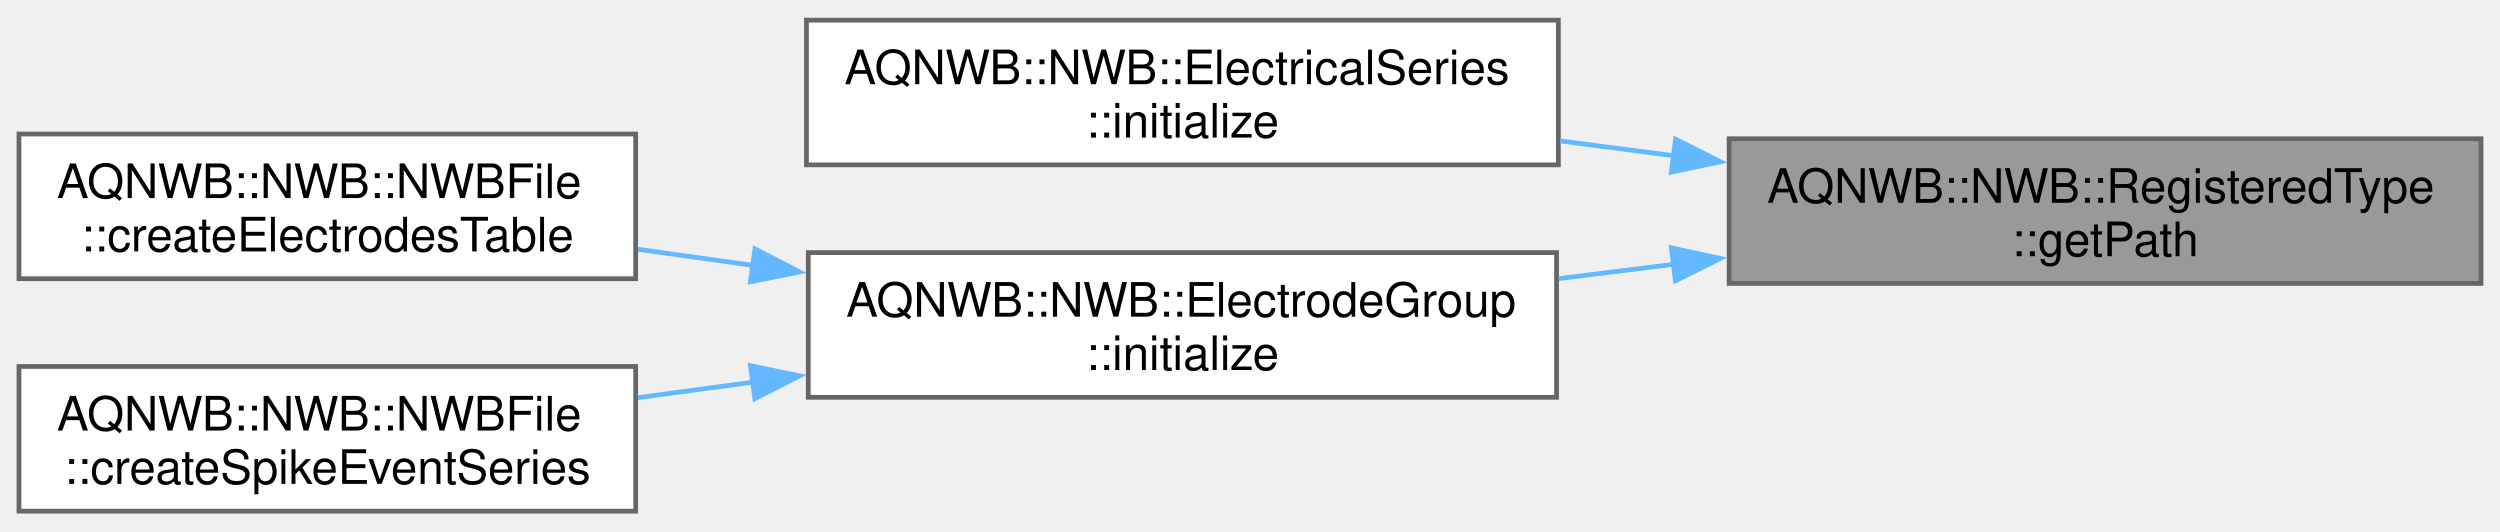
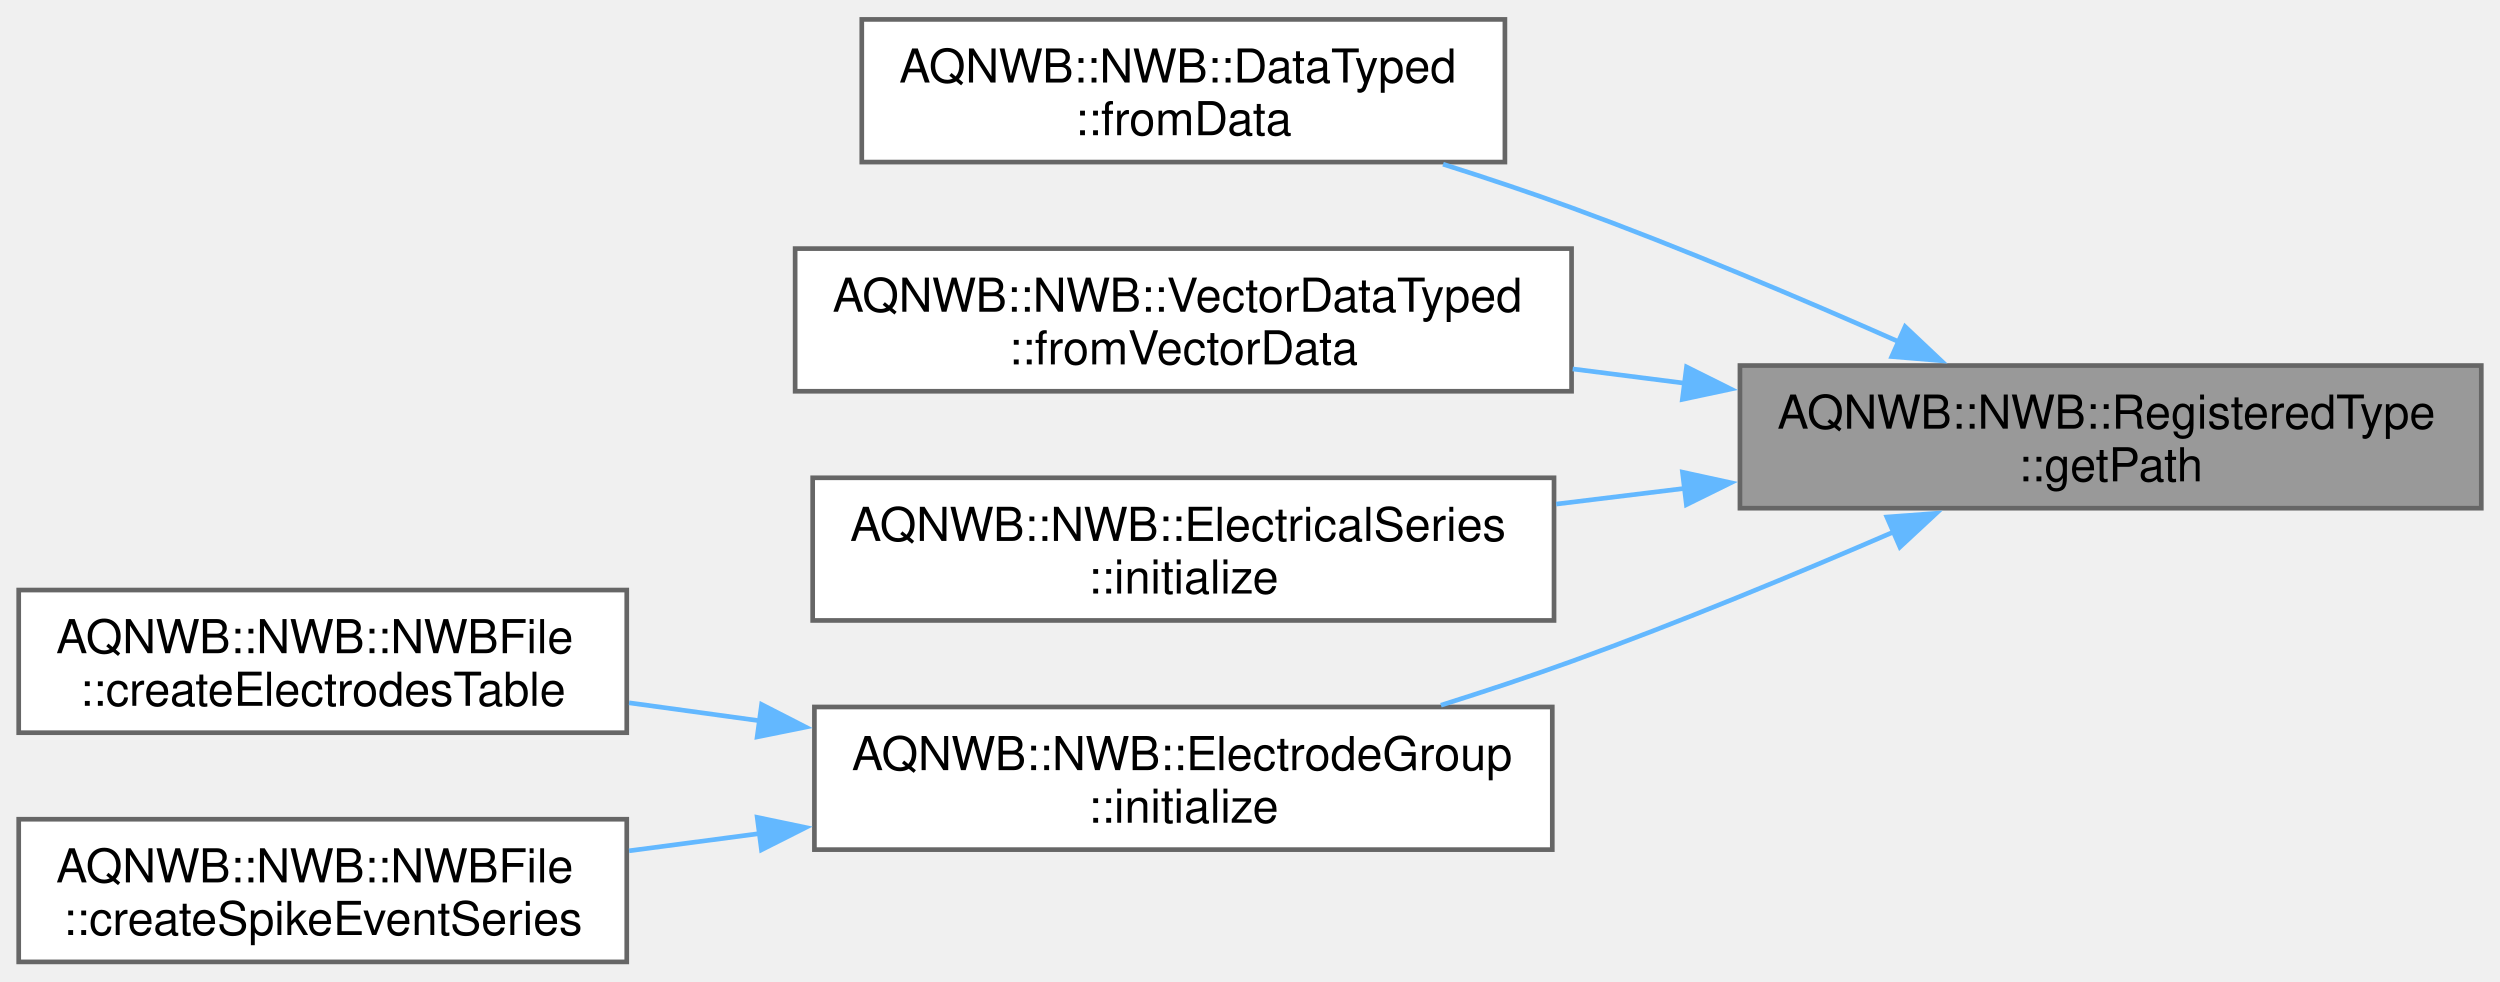
- <svg xmlns="http://www.w3.org/2000/svg" xmlns:xlink="http://www.w3.org/1999/xlink" width="527pt" height="112pt" viewBox="0.00 0.00 527.00 111.50">
-   <g id="graph0" class="graph" transform="scale(1 1) rotate(0) translate(4 107.5)">
+ <svg xmlns="http://www.w3.org/2000/svg" xmlns:xlink="http://www.w3.org/1999/xlink" width="535pt" height="210pt" viewBox="0.00 0.00 534.50 209.50">
+   <g id="graph0" class="graph" transform="scale(1 1) rotate(0) translate(4 205.5)">
    <g id="Node000001" class="node">
      <g id="a_Node000001">
        <a xlink:title="Gets the path of the registered type.">
-           <polygon fill="#999999" stroke="#666666" points="519,-78.5 360.5,-78.5 360.5,-48 519,-48 519,-78.5" />
-           <text text-anchor="start" x="368.5" y="-65" font-family="Helvetica,sans-Serif" font-size="10.00">AQNWB::NWB::RegisteredType</text>
-           <text text-anchor="middle" x="439.75" y="-53.75" font-family="Helvetica,sans-Serif" font-size="10.00">::getPath</text>
+           <polygon fill="#999999" stroke="#666666" points="526.5,-127.5 368,-127.5 368,-97 526.5,-97 526.5,-127.5" />
+           <text text-anchor="start" x="376" y="-114" font-family="Helvetica,sans-Serif" font-size="10.00">AQNWB::NWB::RegisteredType</text>
+           <text text-anchor="middle" x="447.25" y="-102.75" font-family="Helvetica,sans-Serif" font-size="10.00">::getPath</text>
        </a>
      </g>
    </g>
    <g id="Node000002" class="node">
      <g id="a_Node000002">
-         <a xlink:href="class_a_q_n_w_b_1_1_n_w_b_1_1_electrical_series.html#a68535ea0fcb4a74c63eb04217ef91f66" target="_top" xlink:title="Initializes the Electrical Series.">
-           <polygon fill="white" stroke="#666666" points="324.5,-103.5 166,-103.5 166,-73 324.5,-73 324.5,-103.5" />
-           <text text-anchor="start" x="174" y="-90" font-family="Helvetica,sans-Serif" font-size="10.00">AQNWB::NWB::ElectricalSeries</text>
-           <text text-anchor="middle" x="245.25" y="-78.75" font-family="Helvetica,sans-Serif" font-size="10.00">::initialize</text>
+         <a xlink:href="class_a_q_n_w_b_1_1_n_w_b_1_1_data_typed.html#a247e987f2485aa3dc1d3d0c482cf4160" target="_top" xlink:title="Create a DataTyped object from a Data object.">
+           <polygon fill="white" stroke="#666666" points="317.75,-201.5 180.25,-201.5 180.25,-171 317.75,-171 317.75,-201.5" />
+           <text text-anchor="start" x="188.25" y="-188" font-family="Helvetica,sans-Serif" font-size="10.00">AQNWB::NWB::DataTyped</text>
+           <text text-anchor="middle" x="249" y="-176.75" font-family="Helvetica,sans-Serif" font-size="10.00">::fromData</text>
        </a>
      </g>
    </g>
    <g id="edge1_Node000001_Node000002" class="edge">
      <g id="a_edge1_Node000001_Node000002">
        <a xlink:title=" ">
-           <path fill="none" stroke="#63b8ff" d="M348.9,-74.92C340.88,-75.96 332.8,-77.01 324.89,-78.04" />
-           <polygon fill="#63b8ff" stroke="#63b8ff" points="349.21,-78.41 358.67,-73.65 348.31,-71.47 349.21,-78.41" />
+           <path fill="none" stroke="#63b8ff" d="M402.17,-132.49C381.14,-141.8 355.5,-152.66 332,-161.25 323.19,-164.47 313.76,-167.62 304.53,-170.54" />
+           <polygon fill="#63b8ff" stroke="#63b8ff" points="403.31,-135.81 411.01,-128.54 400.46,-129.42 403.31,-135.81" />
        </a>
      </g>
    </g>
    <g id="Node000003" class="node">
      <g id="a_Node000003">
-         <a xlink:href="class_a_q_n_w_b_1_1_n_w_b_1_1_electrode_group.html#ae1040ee51efcdfb2b4ba7ba046dd0a51" target="_top" xlink:title="Initializes the ElectrodeGroup object.">
-           <polygon fill="white" stroke="#666666" points="324.12,-54.5 166.38,-54.5 166.38,-24 324.12,-24 324.12,-54.5" />
-           <text text-anchor="start" x="174.38" y="-41" font-family="Helvetica,sans-Serif" font-size="10.00">AQNWB::NWB::ElectrodeGroup</text>
-           <text text-anchor="middle" x="245.25" y="-29.75" font-family="Helvetica,sans-Serif" font-size="10.00">::initialize</text>
+         <a xlink:href="class_a_q_n_w_b_1_1_n_w_b_1_1_vector_data_typed.html#a261537d26d0c1b0667780738d010906c" target="_top" xlink:title="Create a VectorDataTyped object from a Data object.">
+           <polygon fill="white" stroke="#666666" points="332,-152.5 166,-152.5 166,-122 332,-122 332,-152.5" />
+           <text text-anchor="start" x="174" y="-139" font-family="Helvetica,sans-Serif" font-size="10.00">AQNWB::NWB::VectorDataTyped</text>
+           <text text-anchor="middle" x="249" y="-127.75" font-family="Helvetica,sans-Serif" font-size="10.00">::fromVectorData</text>
        </a>
      </g>
    </g>
    <g id="edge2_Node000001_Node000003" class="edge">
      <g id="a_edge2_Node000001_Node000003">
        <a xlink:title=" ">
-           <path fill="none" stroke="#63b8ff" d="M348.8,-52.04C340.71,-51.03 332.55,-50.01 324.57,-49.02" />
-           <polygon fill="#63b8ff" stroke="#63b8ff" points="348.32,-55.5 358.67,-53.27 349.18,-48.56 348.32,-55.5" />
+           <path fill="none" stroke="#63b8ff" d="M356.29,-123.71C348.28,-124.73 340.19,-125.76 332.24,-126.77" />
+           <polygon fill="#63b8ff" stroke="#63b8ff" points="356.58,-127.2 366.06,-122.47 355.69,-120.26 356.58,-127.2" />
        </a>
      </g>
    </g>
    <g id="Node000004" class="node">
      <g id="a_Node000004">
+         <a xlink:href="class_a_q_n_w_b_1_1_n_w_b_1_1_electrical_series.html#a68535ea0fcb4a74c63eb04217ef91f66" target="_top" xlink:title="Initializes the Electrical Series.">
+           <polygon fill="white" stroke="#666666" points="328.25,-103.5 169.75,-103.5 169.75,-73 328.25,-73 328.25,-103.5" />
+           <text text-anchor="start" x="177.75" y="-90" font-family="Helvetica,sans-Serif" font-size="10.00">AQNWB::NWB::ElectricalSeries</text>
+           <text text-anchor="middle" x="249" y="-78.75" font-family="Helvetica,sans-Serif" font-size="10.00">::initialize</text>
+         </a>
+       </g>
+     </g>
+     <g id="edge3_Node000001_Node000004" class="edge">
+       <g id="a_edge3_Node000001_Node000004">
+         <a xlink:title=" ">
+           <path fill="none" stroke="#63b8ff" d="M356.37,-101.26C347.14,-100.13 337.81,-98.99 328.71,-97.88" />
+           <polygon fill="#63b8ff" stroke="#63b8ff" points="355.71,-104.7 366.06,-102.44 356.55,-97.75 355.71,-104.7" />
+         </a>
+       </g>
+     </g>
+     <g id="Node000005" class="node">
+       <g id="a_Node000005">
+         <a xlink:href="class_a_q_n_w_b_1_1_n_w_b_1_1_electrode_group.html#ae1040ee51efcdfb2b4ba7ba046dd0a51" target="_top" xlink:title="Initializes the ElectrodeGroup object.">
+           <polygon fill="white" stroke="#666666" points="327.88,-54.5 170.12,-54.5 170.12,-24 327.88,-24 327.88,-54.5" />
+           <text text-anchor="start" x="178.12" y="-41" font-family="Helvetica,sans-Serif" font-size="10.00">AQNWB::NWB::ElectrodeGroup</text>
+           <text text-anchor="middle" x="249" y="-29.75" font-family="Helvetica,sans-Serif" font-size="10.00">::initialize</text>
+         </a>
+       </g>
+     </g>
+     <g id="edge4_Node000001_Node000005" class="edge">
+       <g id="a_edge4_Node000001_Node000005">
+         <a xlink:title=" ">
+           <path fill="none" stroke="#63b8ff" d="M400.91,-91.95C380.11,-82.96 355,-72.56 332,-64.25 323.04,-61.01 313.44,-57.83 304.07,-54.88" />
+           <polygon fill="#63b8ff" stroke="#63b8ff" points="399.41,-95.11 409.97,-95.9 402.2,-88.69 399.41,-95.11" />
+         </a>
+       </g>
+     </g>
+     <g id="Node000006" class="node">
+       <g id="a_Node000006">
        <a xlink:href="class_a_q_n_w_b_1_1_n_w_b_1_1_n_w_b_file.html#a749bc45b2c60adf71b4d16ad247dc04d" target="_top" xlink:title="Create ElectrodesTable. Note, this function will fail if the file is in a mode where new objects cann...">
          <polygon fill="white" stroke="#666666" points="130,-79.5 0,-79.5 0,-49 130,-49 130,-79.5" />
          <text text-anchor="start" x="8" y="-66" font-family="Helvetica,sans-Serif" font-size="10.00">AQNWB::NWB::NWBFile</text>
          <text text-anchor="middle" x="65" y="-54.75" font-family="Helvetica,sans-Serif" font-size="10.00">::createElectrodesTable</text>
        </a>
      </g>
    </g>
-     <g id="edge3_Node000003_Node000004" class="edge">
-       <g id="a_edge3_Node000003_Node000004">
+     <g id="edge5_Node000005_Node000006" class="edge">
+       <g id="a_edge5_Node000005_Node000006">
        <a xlink:title=" ">
-           <path fill="none" stroke="#63b8ff" d="M154.88,-51.78C146.66,-52.94 138.44,-54.09 130.5,-55.2" />
-           <polygon fill="#63b8ff" stroke="#63b8ff" points="155.15,-55.28 164.57,-50.43 154.18,-48.35 155.15,-55.28" />
+           <path fill="none" stroke="#63b8ff" d="M158.64,-51.52C149.14,-52.83 139.62,-54.14 130.49,-55.39" />
+           <polygon fill="#63b8ff" stroke="#63b8ff" points="158.83,-55.03 168.26,-50.2 157.88,-48.1 158.83,-55.03" />
        </a>
      </g>
    </g>
-     <g id="Node000005" class="node">
-       <g id="a_Node000005">
+     <g id="Node000007" class="node">
+       <g id="a_Node000007">
        <a xlink:href="class_a_q_n_w_b_1_1_n_w_b_1_1_n_w_b_file.html#a1081999095a4a94f6a3c70cb17807799" target="_top" xlink:title="Create SpikeEventSeries objects to record data into. Created objects are stored in recordingContainer...">
          <polygon fill="white" stroke="#666666" points="130,-30.5 0,-30.5 0,0 130,0 130,-30.5" />
          <text text-anchor="start" x="8" y="-17" font-family="Helvetica,sans-Serif" font-size="10.00">AQNWB::NWB::NWBFile</text>
          <text text-anchor="middle" x="65" y="-5.75" font-family="Helvetica,sans-Serif" font-size="10.00">::createSpikeEventSeries</text>
        </a>
      </g>
    </g>
-     <g id="edge4_Node000003_Node000005" class="edge">
-       <g id="a_edge4_Node000003_Node000005">
+     <g id="edge6_Node000005_Node000007" class="edge">
+       <g id="a_edge6_Node000005_Node000007">
        <a xlink:title=" ">
-           <path fill="none" stroke="#63b8ff" d="M154.88,-27.22C146.66,-26.11 138.44,-25 130.5,-23.93" />
-           <polygon fill="#63b8ff" stroke="#63b8ff" points="154.19,-30.66 164.57,-28.52 155.12,-23.72 154.19,-30.66" />
+           <path fill="none" stroke="#63b8ff" d="M158.64,-27.47C149.14,-26.21 139.62,-24.96 130.49,-23.75" />
+           <polygon fill="#63b8ff" stroke="#63b8ff" points="157.89,-30.9 168.26,-28.73 158.8,-23.96 157.89,-30.9" />
        </a>
      </g>
    </g>
  </g>
</svg>
